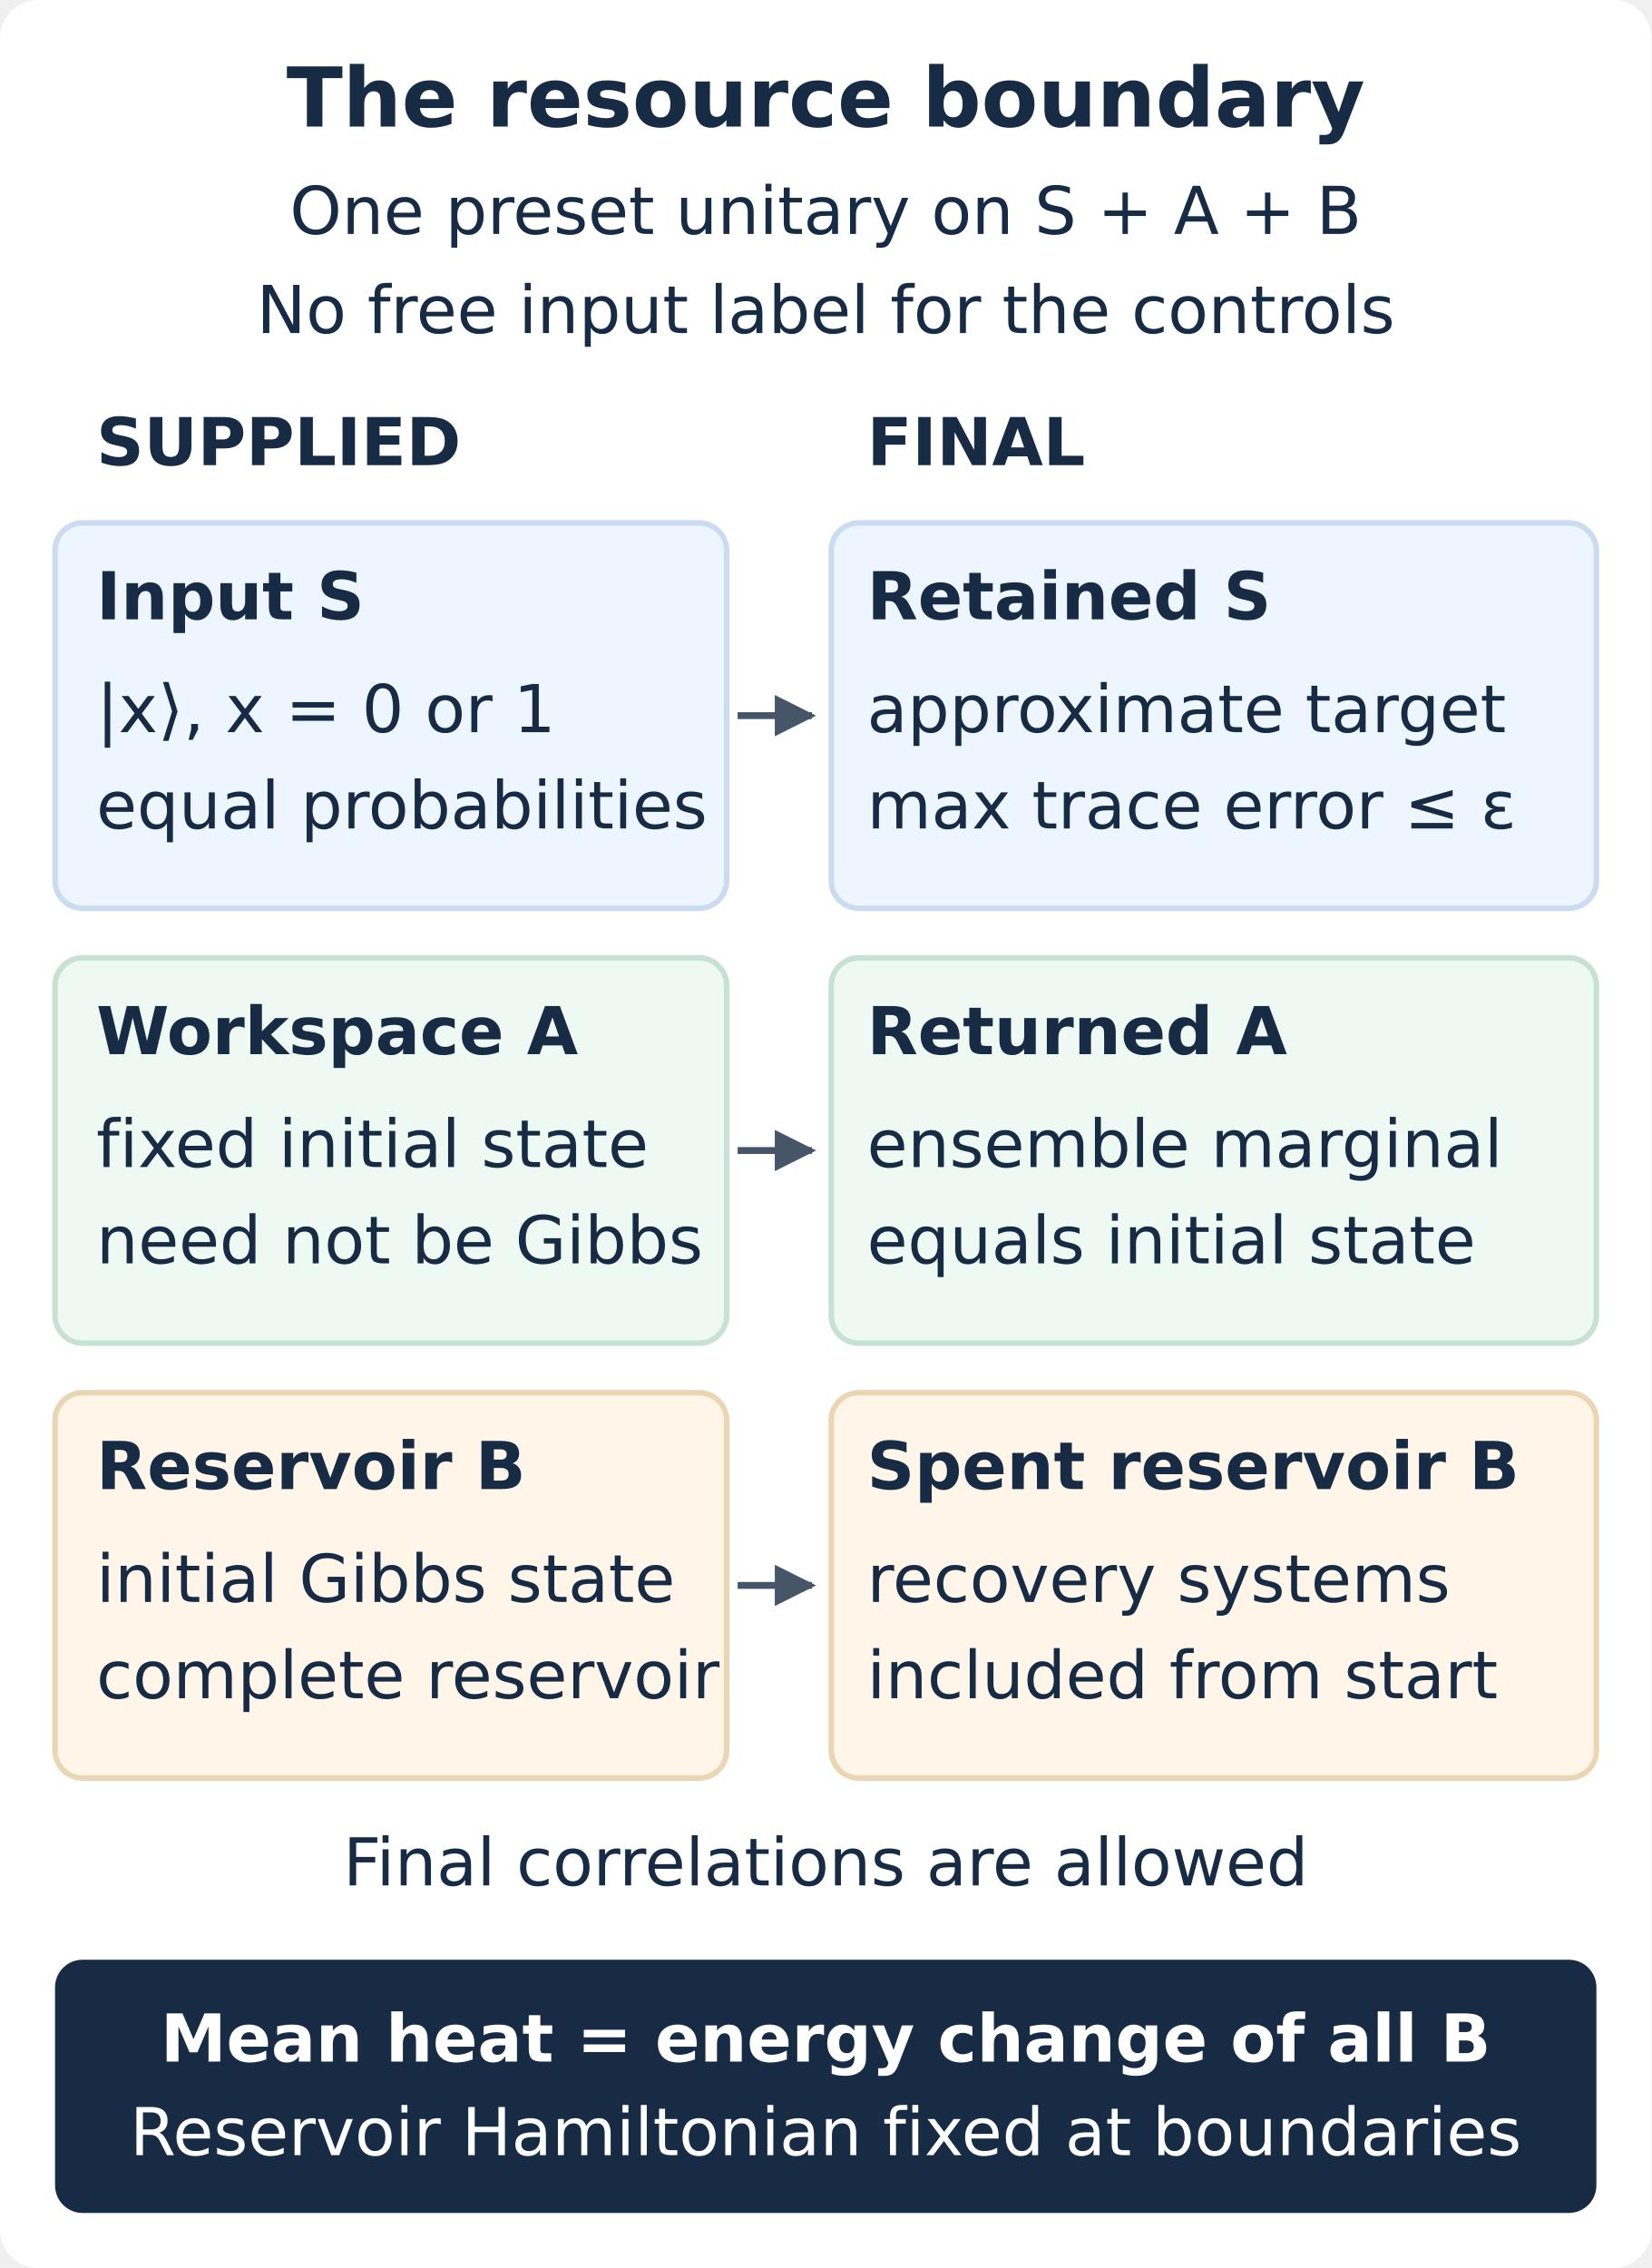
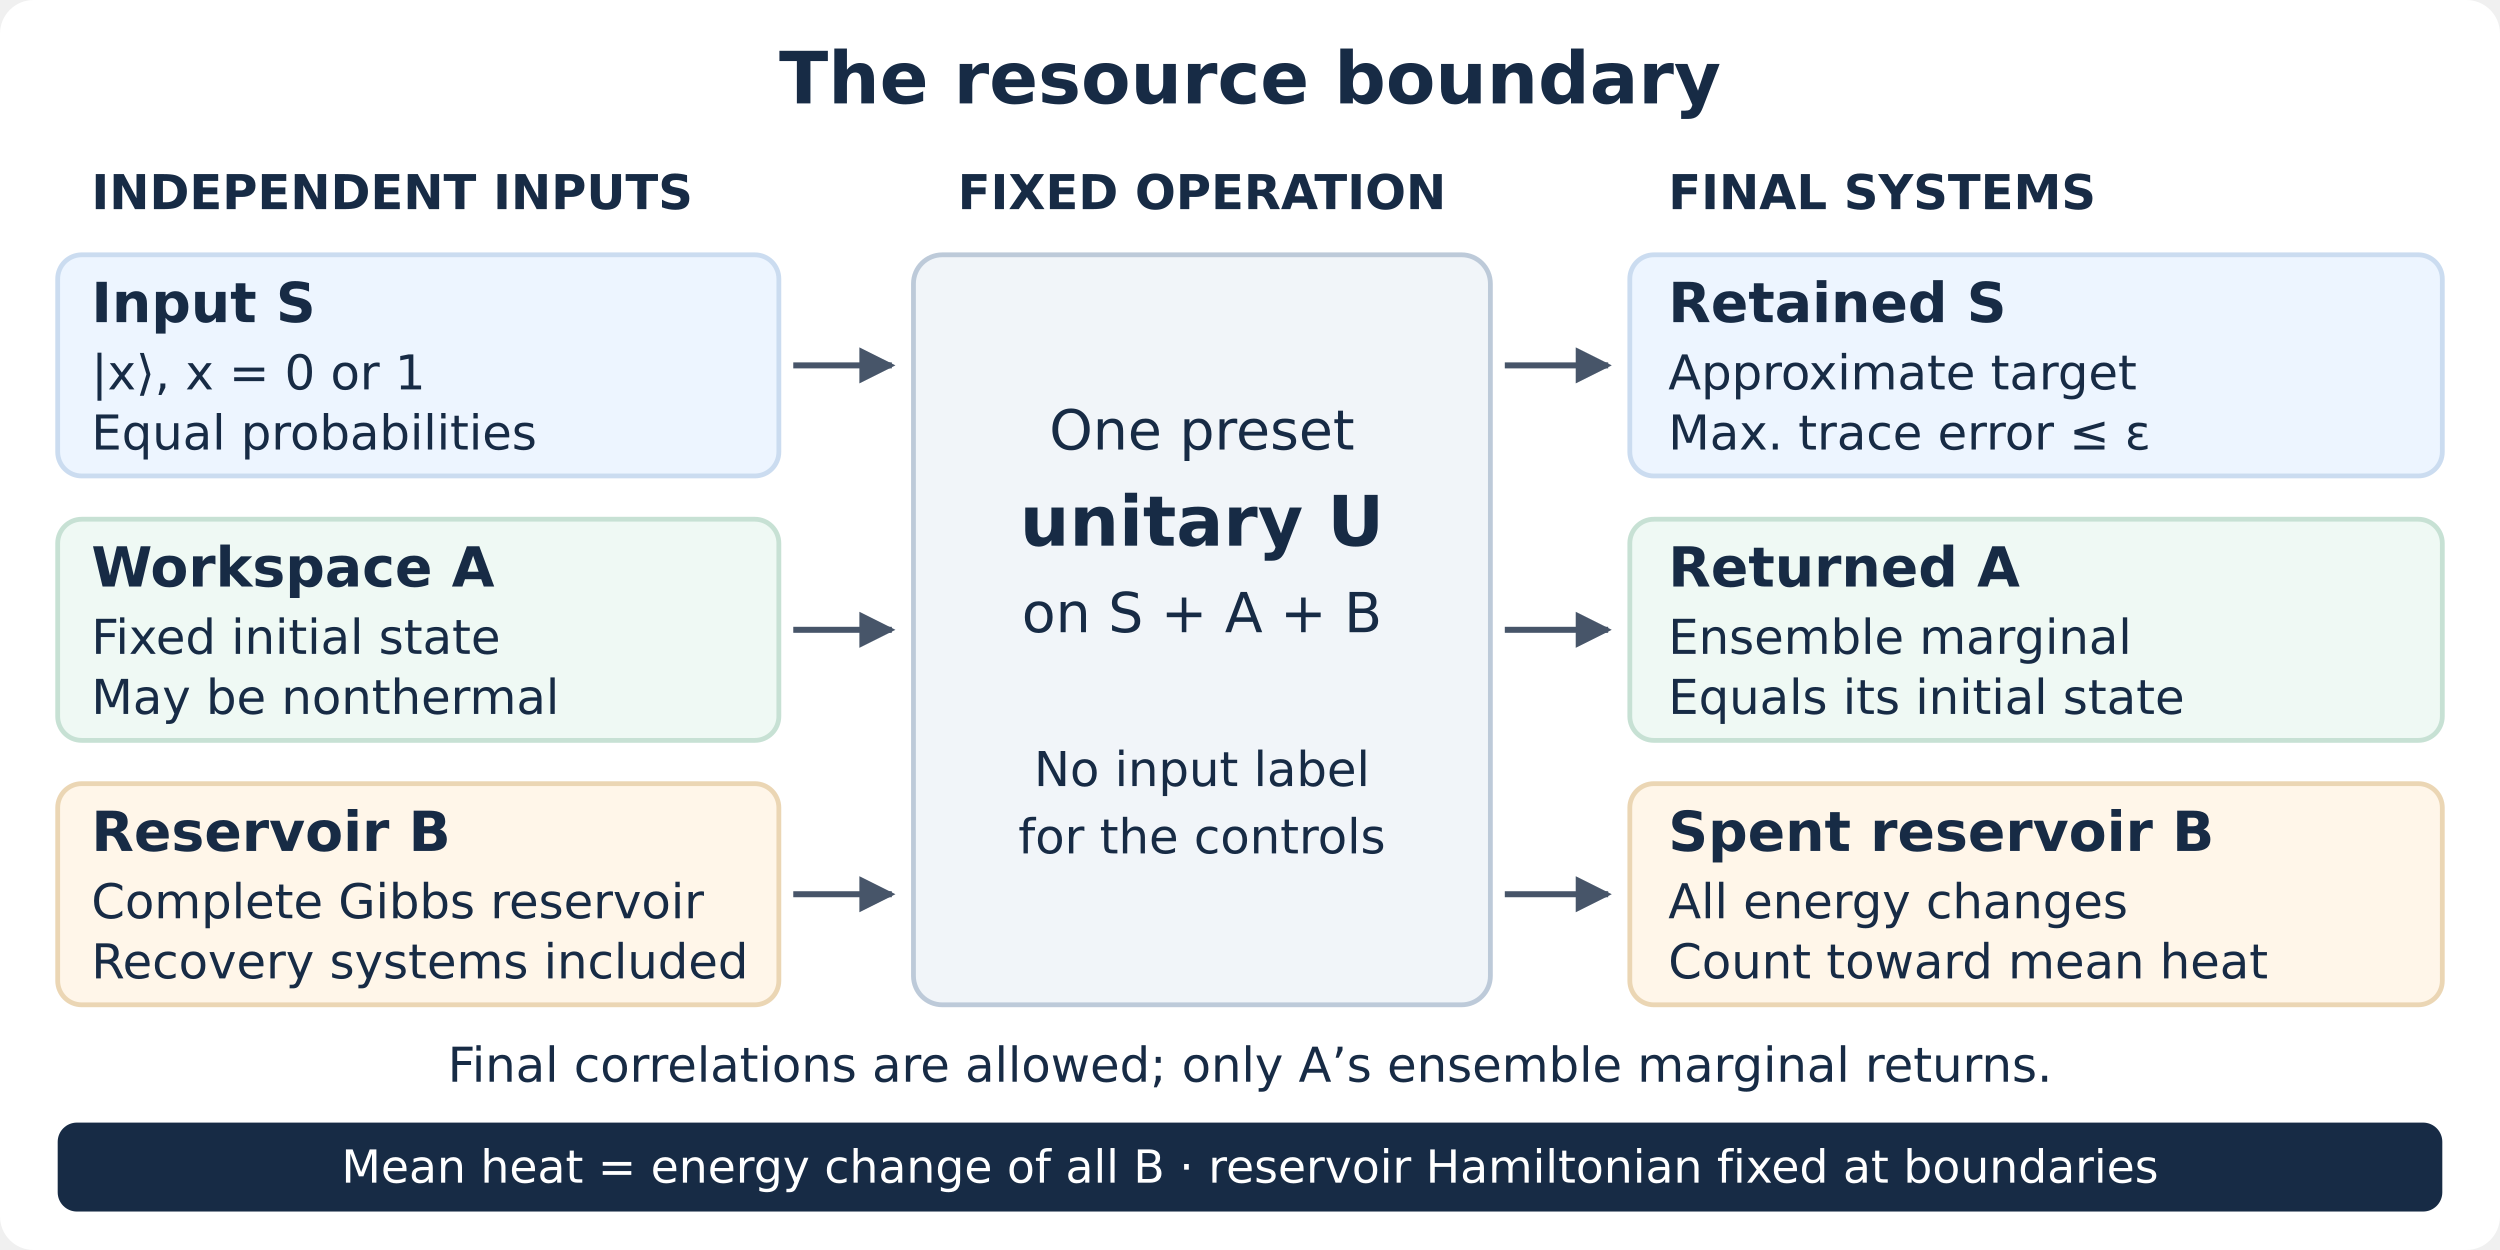
- <svg xmlns="http://www.w3.org/2000/svg" width="600" height="824" viewBox="0 0 600 824" role="img" aria-labelledby="resource-title resource-desc">
-   <rect width="600" height="824" rx="14" fill="#ffffff" />
+ <svg xmlns="http://www.w3.org/2000/svg" width="1040" height="520" viewBox="0 0 1040 520" role="img" aria-labelledby="resource-title resource-desc">
+   <rect width="1040" height="520" rx="14" fill="#ffffff" />
  <defs>
    <marker id="arrow" viewBox="0 0 10 10" refX="9" refY="5" markerWidth="6" markerHeight="6" orient="auto-start-reverse">
      <path d="M 0 0 L 10 5 L 0 10 z" fill="#475569" />
    </marker>
  </defs>
  <g font-family="DejaVu Sans, Arial, sans-serif" fill="#172b45">
-     <text x="300" y="46" font-size="30" font-weight="700" text-anchor="middle">The resource boundary</text>
-     <text x="300" y="85" font-size="24" text-anchor="middle">One preset unitary on S + A + B</text>
-     <text x="300" y="121" font-size="24" text-anchor="middle">No free input label for the controls</text>
-     <text x="35" y="169" font-size="24" font-weight="700">SUPPLIED</text>
-     <text x="315" y="169" font-size="24" font-weight="700">FINAL</text>
-     <rect x="20" y="190" width="244" height="140" rx="10" fill="#edf5ff" stroke="#cbdcf0" stroke-width="2" />
-     <rect x="302" y="190" width="278" height="140" rx="10" fill="#edf5ff" stroke="#cbdcf0" stroke-width="2" />
-     <path d="M 268 260 H 295" stroke="#475569" stroke-width="2.5" fill="none" marker-end="url(#arrow)" />
-     <text x="35" y="225" font-size="24" font-weight="700">Input S</text>
-     <text x="35" y="266" font-size="24">|x⟩, x = 0 or 1</text>
-     <text x="35" y="301" font-size="24">equal probabilities</text>
-     <text x="315" y="225" font-size="24" font-weight="700">Retained S</text>
-     <text x="315" y="266" font-size="24">approximate target</text>
-     <text x="315" y="301" font-size="24">max trace error ≤ ε</text>
-     <rect x="20" y="348" width="244" height="140" rx="10" fill="#eff9f4" stroke="#c7e1d4" stroke-width="2" />
-     <rect x="302" y="348" width="278" height="140" rx="10" fill="#eff9f4" stroke="#c7e1d4" stroke-width="2" />
-     <path d="M 268 418 H 295" stroke="#475569" stroke-width="2.5" fill="none" marker-end="url(#arrow)" />
-     <text x="35" y="383" font-size="24" font-weight="700">Workspace A</text>
-     <text x="35" y="424" font-size="24">fixed initial state</text>
-     <text x="35" y="459" font-size="24">need not be Gibbs</text>
-     <text x="315" y="383" font-size="24" font-weight="700">Returned A</text>
-     <text x="315" y="424" font-size="24">ensemble marginal</text>
-     <text x="315" y="459" font-size="24">equals initial state</text>
-     <rect x="20" y="506" width="244" height="140" rx="10" fill="#fff6e9" stroke="#ebd6b4" stroke-width="2" />
-     <rect x="302" y="506" width="278" height="140" rx="10" fill="#fff6e9" stroke="#ebd6b4" stroke-width="2" />
-     <path d="M 268 576 H 295" stroke="#475569" stroke-width="2.5" fill="none" marker-end="url(#arrow)" />
-     <text x="35" y="541" font-size="24" font-weight="700">Reservoir B</text>
-     <text x="35" y="582" font-size="24">initial Gibbs state</text>
-     <text x="35" y="617" font-size="24">complete reservoir</text>
-     <text x="315" y="541" font-size="24" font-weight="700">Spent reservoir B</text>
-     <text x="315" y="582" font-size="24">recovery systems</text>
-     <text x="315" y="617" font-size="24">included from start</text>
-     <text x="300" y="685" font-size="24" text-anchor="middle">Final correlations are allowed</text>
-     <rect x="20" y="712" width="560" height="92" rx="10" fill="#172b45" />
+     <text x="520" y="43" font-size="30" font-weight="700" text-anchor="middle">The resource boundary</text>
+     <text x="38" y="87" font-size="20" font-weight="700">INDEPENDENT INPUTS</text>
+     <text x="500" y="87" font-size="20" font-weight="700" text-anchor="middle">FIXED OPERATION</text>
+     <text x="694" y="87" font-size="20" font-weight="700">FINAL SYSTEMS</text>
+     <rect x="380" y="106" width="240" height="312" rx="12" fill="#f1f5f9" stroke="#bdcad9" stroke-width="2" />
+     <text x="500" y="187" font-size="23" text-anchor="middle">One preset</text>
+     <text x="500" y="227" font-size="29" font-weight="700" text-anchor="middle">unitary U</text>
+     <text x="500" y="263" font-size="23" text-anchor="middle">on S + A + B</text>
+     <text x="500" y="327" font-size="20" text-anchor="middle">No input label</text>
+     <text x="500" y="355" font-size="20" text-anchor="middle">for the controls</text>
+     <rect x="24" y="106" width="300" height="92" rx="10" fill="#edf5ff" stroke="#cbdcf0" stroke-width="2" />
+     <rect x="678" y="106" width="338" height="92" rx="10" fill="#edf5ff" stroke="#cbdcf0" stroke-width="2" />
+     <path d="M 330 152 H 371" stroke="#475569" stroke-width="2.5" fill="none" marker-end="url(#arrow)" />
+     <path d="M 626 152 H 669" stroke="#475569" stroke-width="2.5" fill="none" marker-end="url(#arrow)" />
+     <text x="38" y="134" font-size="23" font-weight="700">Input S</text>
+     <text x="38" y="162" font-size="20">|x⟩, x = 0 or 1</text>
+     <text x="38" y="187" font-size="20">Equal probabilities</text>
+     <text x="694" y="134" font-size="23" font-weight="700">Retained S</text>
+     <text x="694" y="162" font-size="20">Approximate target</text>
+     <text x="694" y="187" font-size="20">Max. trace error ≤ ε</text>
+     <rect x="24" y="216" width="300" height="92" rx="10" fill="#eff9f4" stroke="#c7e1d4" stroke-width="2" />
+     <rect x="678" y="216" width="338" height="92" rx="10" fill="#eff9f4" stroke="#c7e1d4" stroke-width="2" />
+     <path d="M 330 262 H 371" stroke="#475569" stroke-width="2.5" fill="none" marker-end="url(#arrow)" />
+     <path d="M 626 262 H 669" stroke="#475569" stroke-width="2.5" fill="none" marker-end="url(#arrow)" />
+     <text x="38" y="244" font-size="23" font-weight="700">Workspace A</text>
+     <text x="38" y="272" font-size="20">Fixed initial state</text>
+     <text x="38" y="297" font-size="20">May be nonthermal</text>
+     <text x="694" y="244" font-size="23" font-weight="700">Returned A</text>
+     <text x="694" y="272" font-size="20">Ensemble marginal</text>
+     <text x="694" y="297" font-size="20">Equals its initial state</text>
+     <rect x="24" y="326" width="300" height="92" rx="10" fill="#fff6e9" stroke="#ebd6b4" stroke-width="2" />
+     <rect x="678" y="326" width="338" height="92" rx="10" fill="#fff6e9" stroke="#ebd6b4" stroke-width="2" />
+     <path d="M 330 372 H 371" stroke="#475569" stroke-width="2.5" fill="none" marker-end="url(#arrow)" />
+     <path d="M 626 372 H 669" stroke="#475569" stroke-width="2.5" fill="none" marker-end="url(#arrow)" />
+     <text x="38" y="354" font-size="23" font-weight="700">Reservoir B</text>
+     <text x="38" y="382" font-size="20">Complete Gibbs reservoir</text>
+     <text x="38" y="407" font-size="20">Recovery systems included</text>
+     <text x="694" y="354" font-size="23" font-weight="700">Spent reservoir B</text>
+     <text x="694" y="382" font-size="20">All energy changes</text>
+     <text x="694" y="407" font-size="20">Count toward mean heat</text>
+     <text x="520" y="450" font-size="20" text-anchor="middle">Final correlations are allowed; only A’s ensemble marginal returns.</text>
+     <rect x="24" y="467" width="992" height="37" rx="8" fill="#172b45" />
    <g fill="#ffffff">
-       <text x="300" y="749" font-size="24" font-weight="700" text-anchor="middle">Mean heat = energy change of all B</text>
-       <text x="300" y="783" font-size="24" text-anchor="middle">Reservoir Hamiltonian fixed at boundaries</text>
+       <text x="520" y="492" font-size="19" text-anchor="middle">Mean heat = energy change of all B · reservoir Hamiltonian fixed at boundaries</text>
    </g>
  </g>
</svg>
